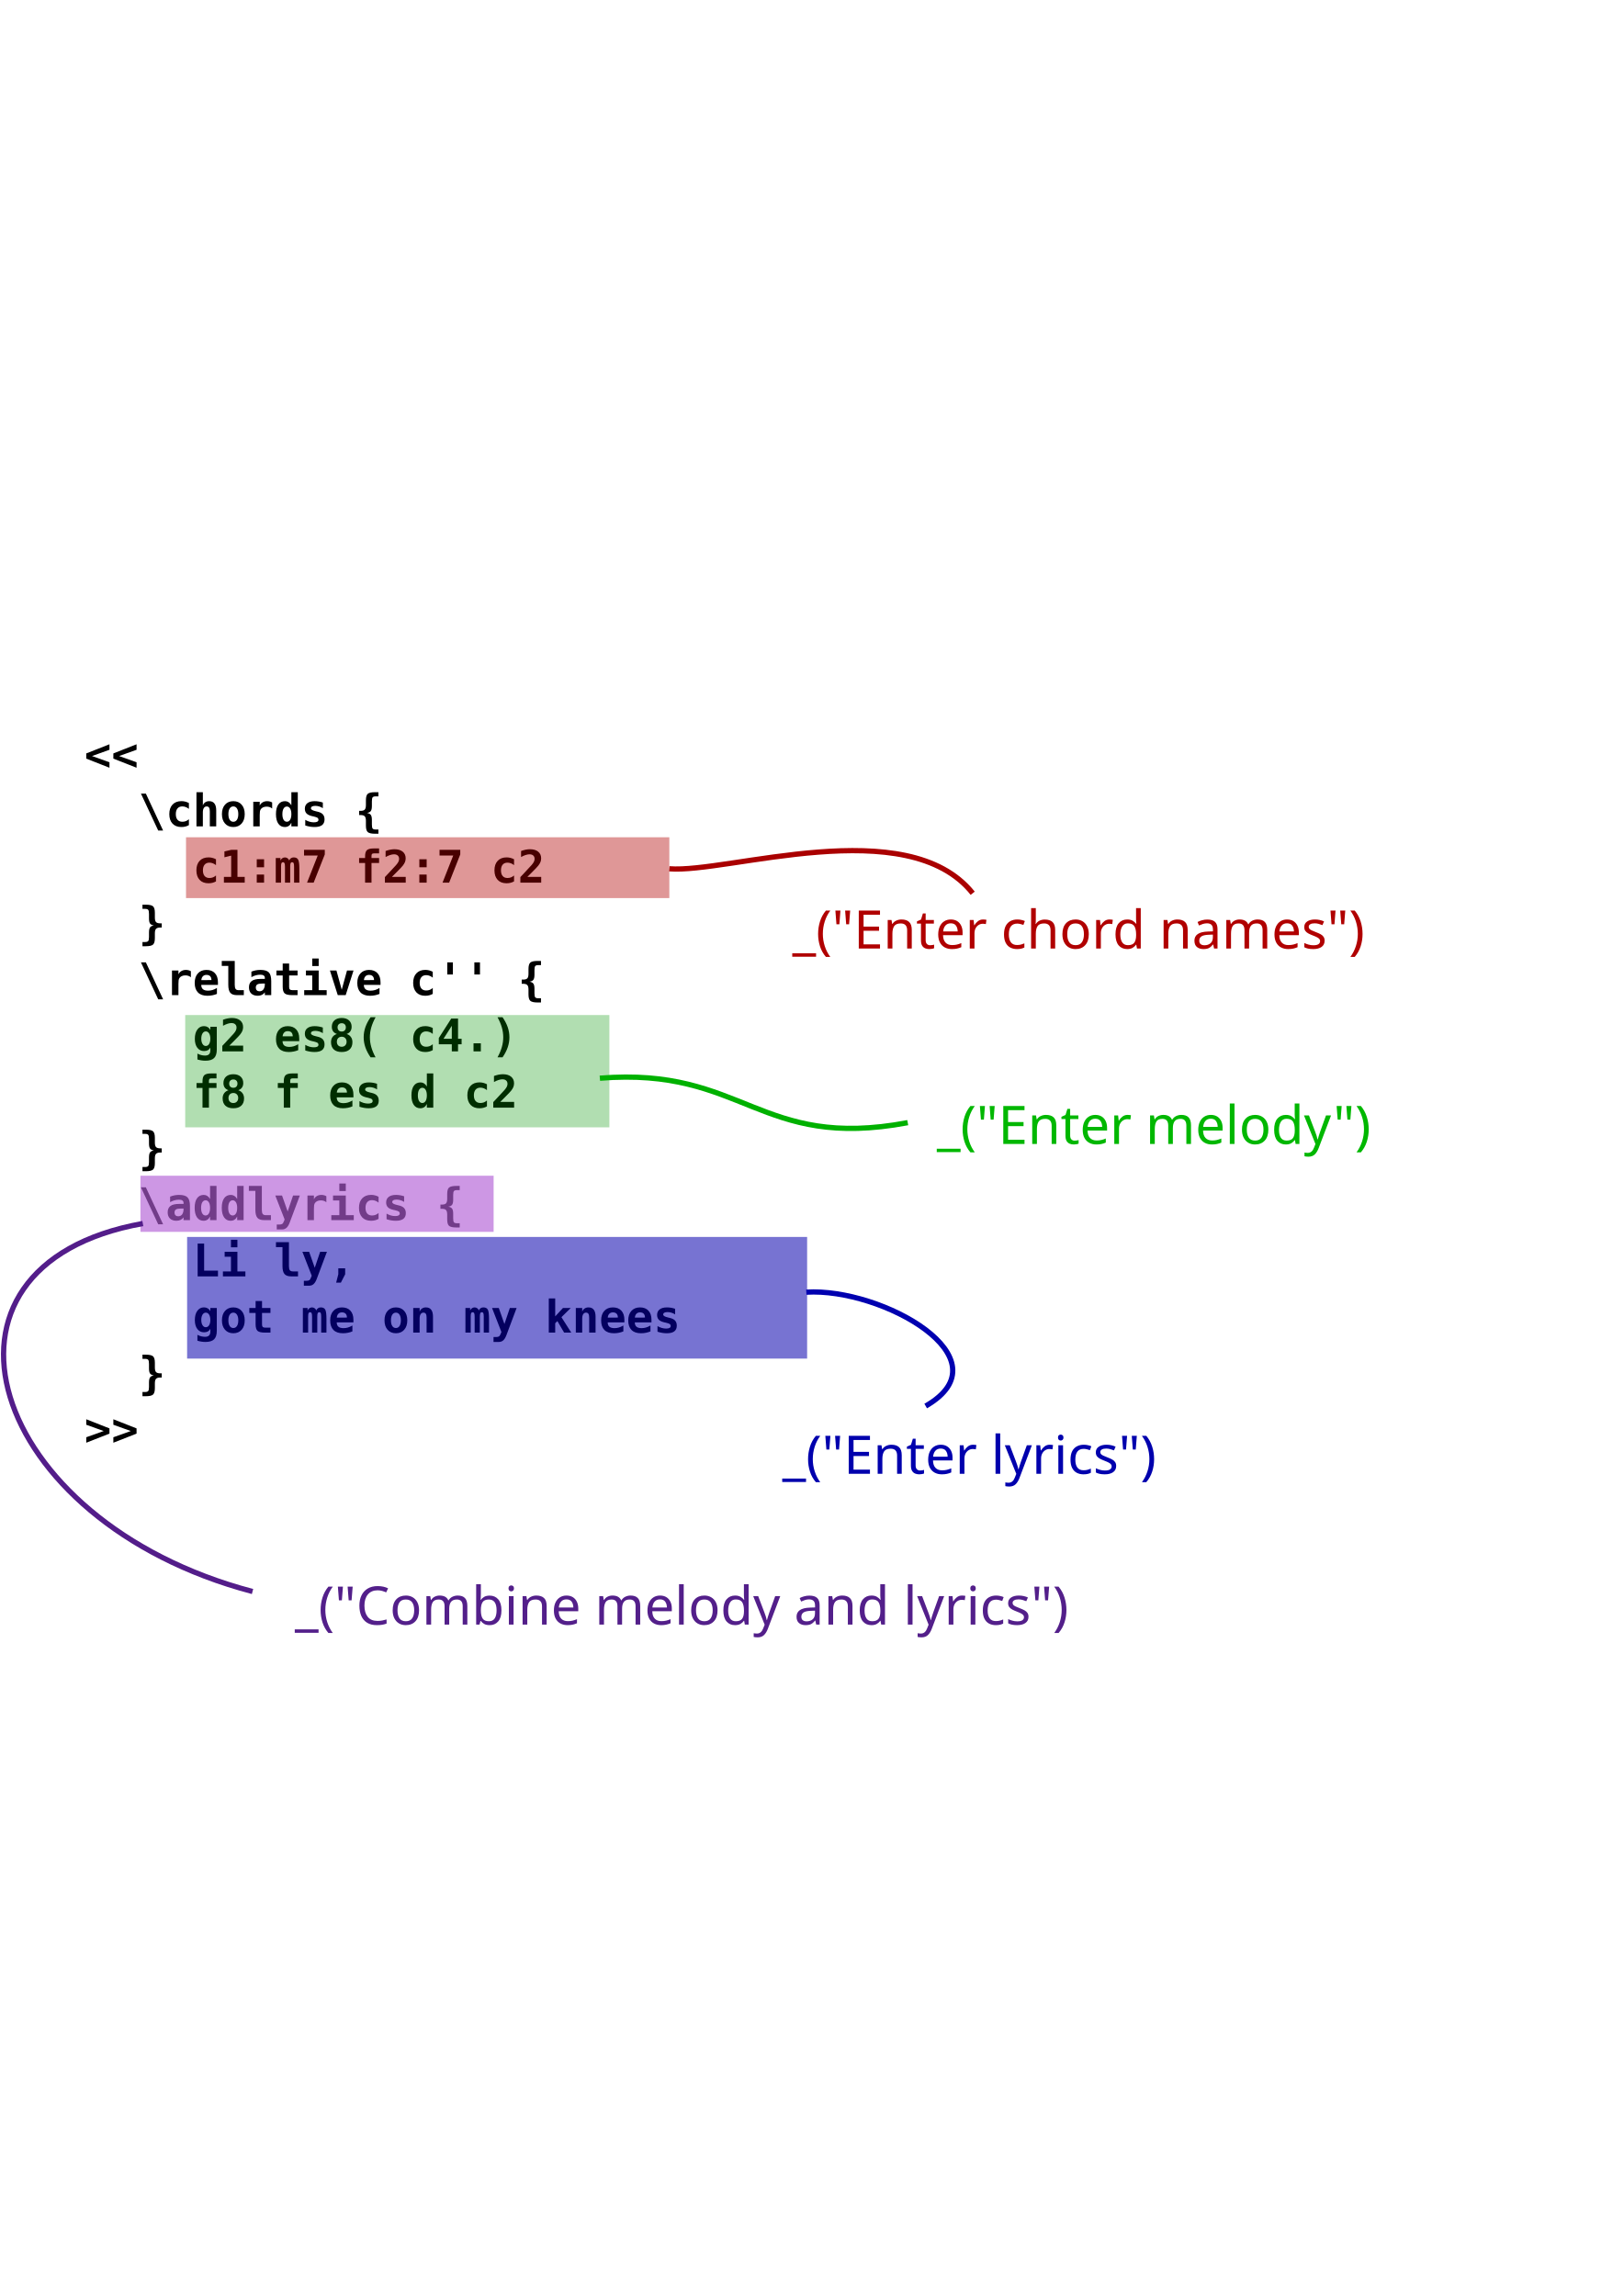
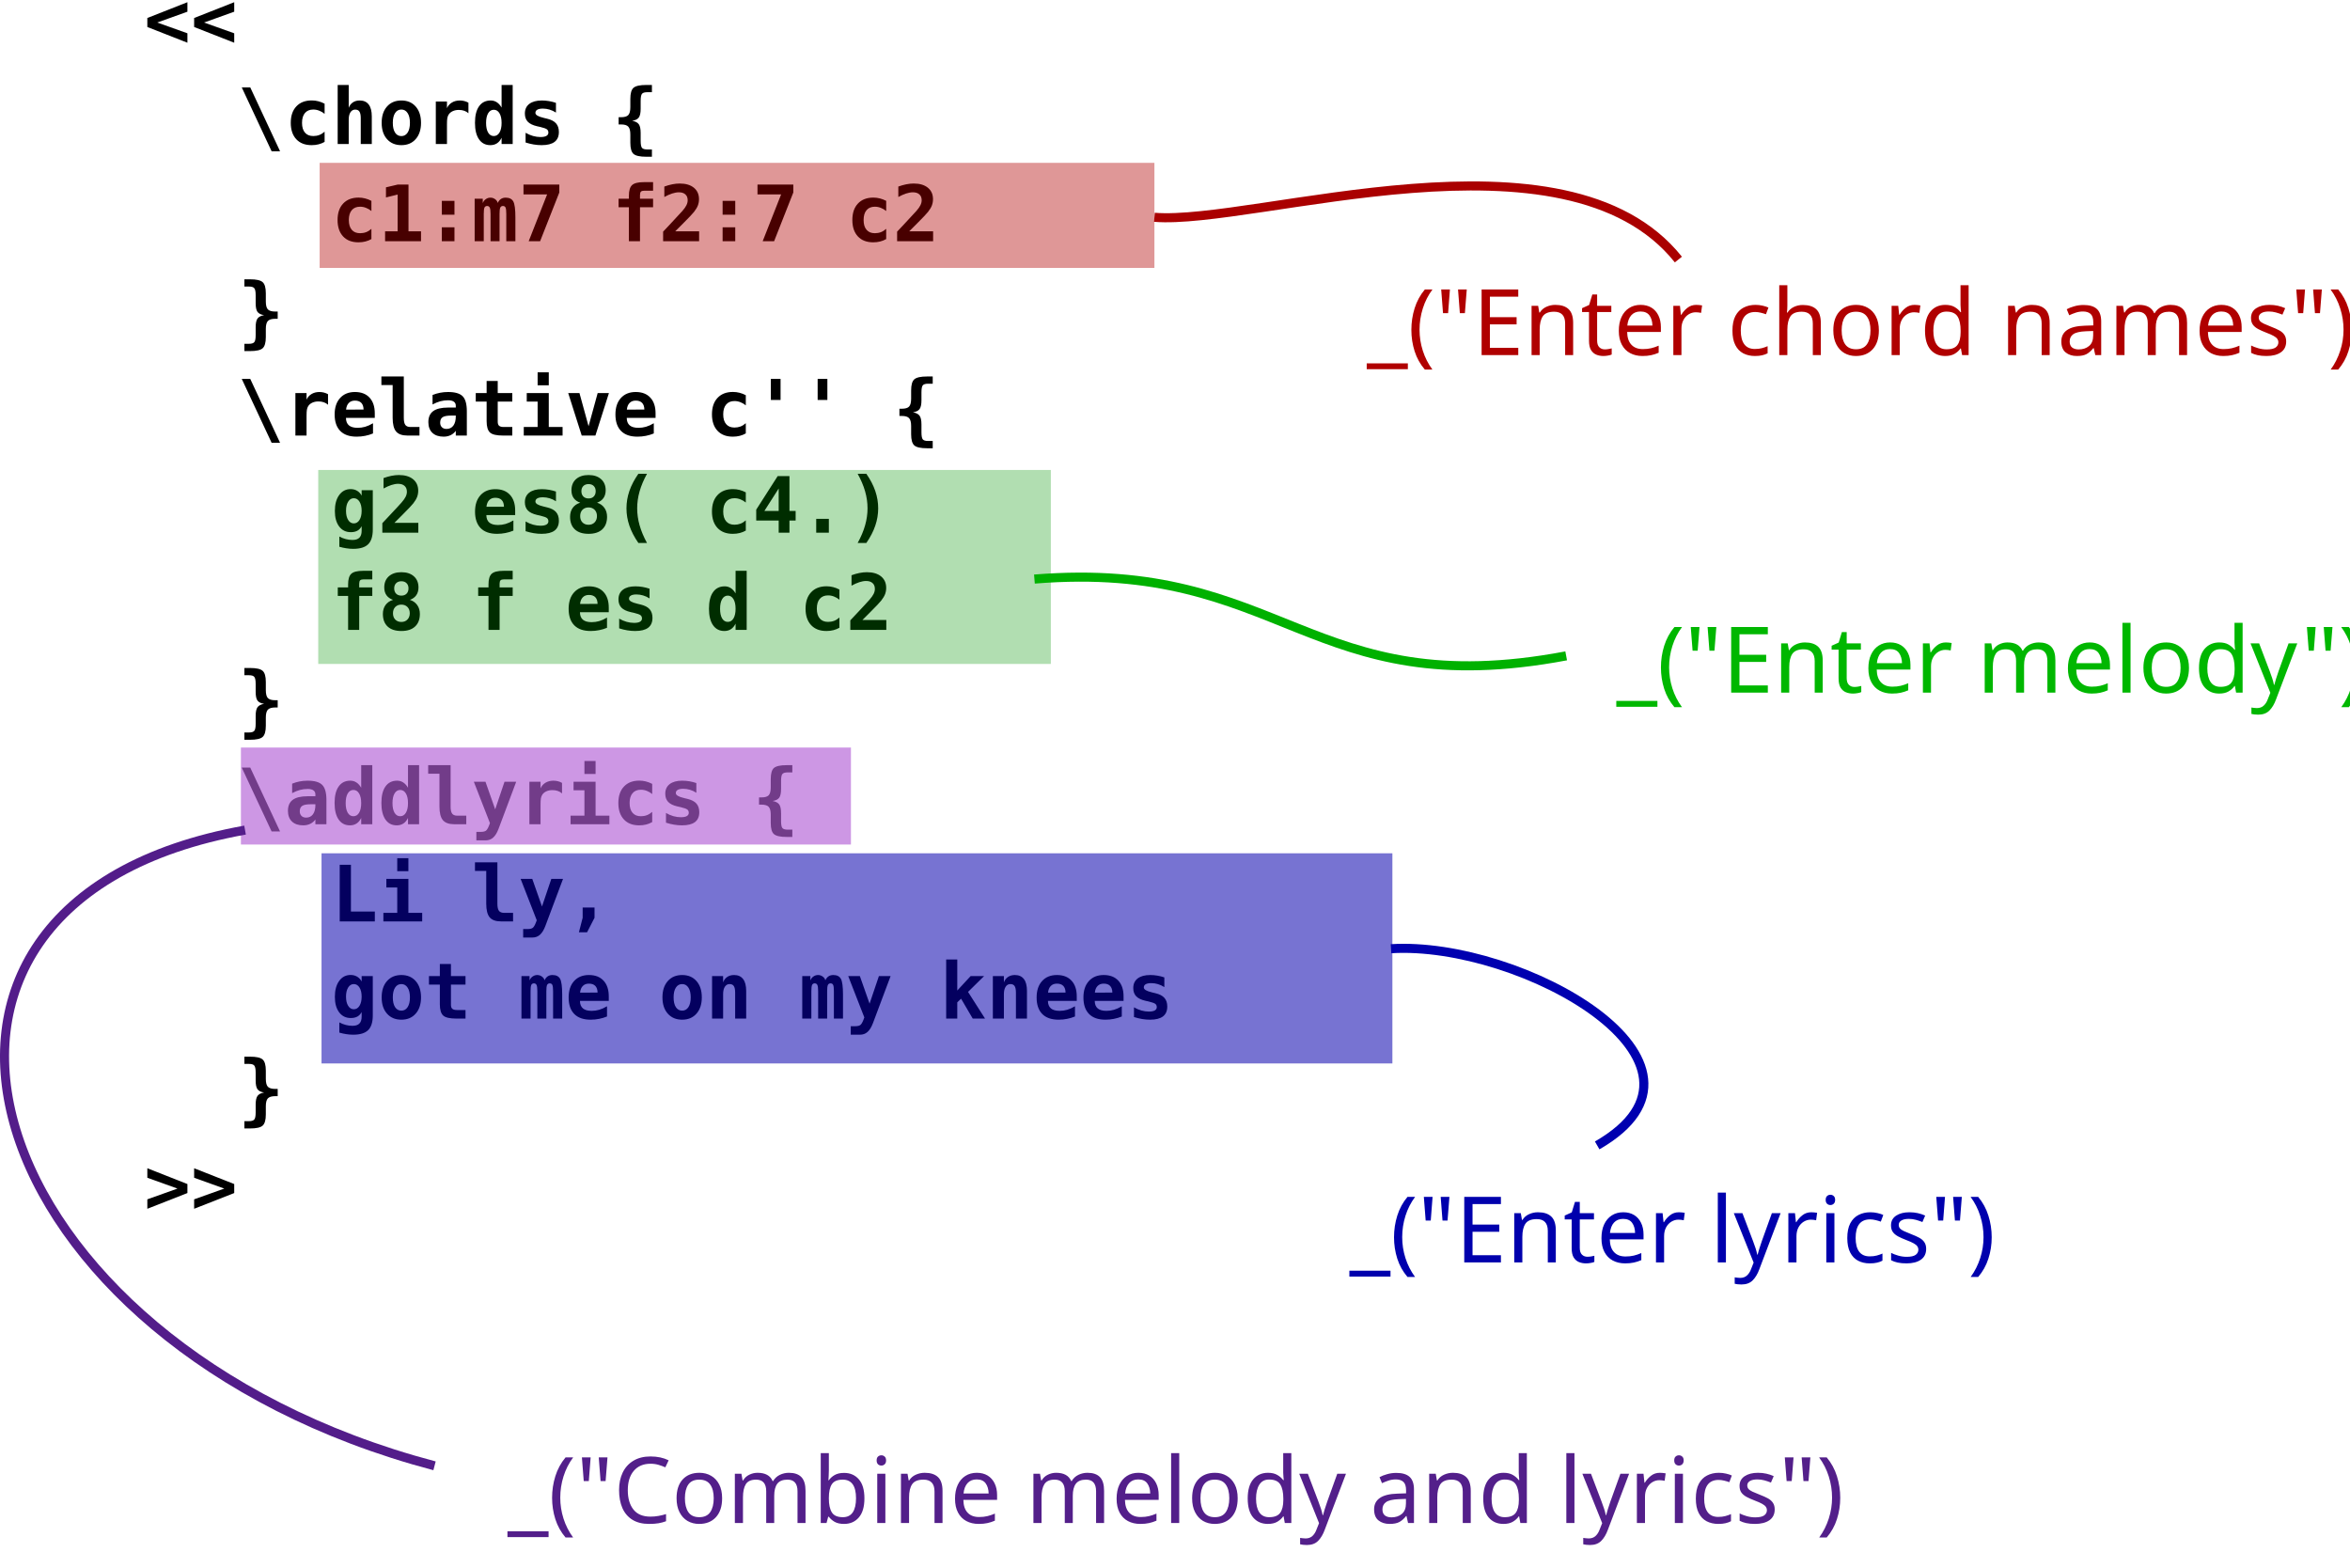
- <svg xmlns="http://www.w3.org/2000/svg" id="svg548" width="210mm" height="297mm">
-   <defs id="defs550" />
-   <text xml:space="preserve" style="fill:black;stroke:none;font-family:Luxi Mono;font-style:normal;font-weight:bold;font-size:22;fill-opacity:1;stroke-opacity:1;stroke-width:1pt;stroke-linejoin:miter;stroke-linecap:butt;text-anchor:start;writing-mode:lr;font-stretch:normal;font-variant:normal;text-align:start;line-height:125%" x="41.21" y="376.52" id="text551">
-     <tspan id="tspan1338" x="41.21" y="376.52">&lt;&lt;</tspan>
-     <tspan id="tspan1340" x="41.21" y="404.02">  \chords {</tspan>
-     <tspan id="tspan1342" x="41.21" y="431.52">    c1:m7 f2:7 c2</tspan>
-     <tspan id="tspan1344" x="41.21" y="459.02">  }</tspan>
-     <tspan id="tspan1346" x="41.21" y="486.52">  \relative c'' {</tspan>
-     <tspan id="tspan1348" x="41.21" y="514.02">    g2 es8( c4.)</tspan>
-     <tspan id="tspan1350" x="41.21" y="541.52">    f8 f es d c2</tspan>
-     <tspan id="tspan1352" x="41.21" y="569.02">  }</tspan>
-     <tspan id="tspan1354" x="41.21" y="596.52">  \addlyrics {</tspan>
-     <tspan id="tspan1356" x="41.21" y="624.02">    Li ly,</tspan>
-     <tspan id="tspan1358" x="41.21" y="651.52">    got me on my knees</tspan>
-     <tspan id="tspan1360" x="41.21" y="679.02">  }</tspan>
-     <tspan id="tspan1362" x="41.21" y="706.52">&gt;&gt;</tspan>
-     <tspan id="tspan1364" x="41.21" y="734.02" />
-     <tspan id="tspan1366" x="41.21" y="761.52">    </tspan>
-     <tspan id="tspan1368" x="41.21" y="789.02" />
-     <tspan id="tspan1370" x="41.21" y="816.52" />
-     <tspan id="tspan1372" x="41.21" y="844.02" />
-     <tspan id="tspan1374" x="41.21" y="871.52">  </tspan>
+ <svg xmlns="http://www.w3.org/2000/svg" id="svg548" width="665.102" height="443.574" version="1.0">
+   <defs id="defs550">
+     </defs>
+   <text xml:space="preserve" style="font-size:22px;font-style:normal;font-variant:normal;font-weight:bold;font-stretch:normal;text-align:start;line-height:125%;writing-mode:lr-tb;text-anchor:start;fill:#000000;fill-opacity:1;stroke:none;stroke-width:1pt;stroke-linecap:butt;stroke-linejoin:miter;stroke-opacity:1;font-family:Luxi Mono" x="40.748" y="13.266" id="text551">
+     <tspan id="tspan1338" x="40.748" y="13.266">&lt;&lt;</tspan>
+     <tspan id="tspan1340" x="40.748" y="40.766">  \chords {</tspan>
+     <tspan id="tspan1342" x="40.748" y="68.266">    c1:m7 f2:7 c2</tspan>
+     <tspan id="tspan1344" x="40.748" y="95.766">  }</tspan>
+     <tspan id="tspan1346" x="40.748" y="123.266">  \relative c'' {</tspan>
+     <tspan id="tspan1348" x="40.748" y="150.766">    g2 es8( c4.)</tspan>
+     <tspan id="tspan1350" x="40.748" y="178.266">    f8 f es d c2</tspan>
+     <tspan id="tspan1352" x="40.748" y="205.766">  }</tspan>
+     <tspan id="tspan1354" x="40.748" y="233.266">  \addlyrics {</tspan>
+     <tspan id="tspan1356" x="40.748" y="260.766">    Li ly,</tspan>
+     <tspan id="tspan1358" x="40.748" y="288.266">    got me on my knees</tspan>
+     <tspan id="tspan1360" x="40.748" y="315.766">  }</tspan>
+     <tspan id="tspan1374" x="40.748" y="343.266">&gt;&gt;</tspan>
  </text>
-   <rect style="font-size:12px;fill:#0900ad;fill-opacity:0.547;fill-rule:evenodd;stroke:none;stroke-width:0.983pt" id="rect663" width="303.077" height="59.472" x="91.462" y="604.744" />
-   <rect style="font-size:12px;fill:#b00000;fill-opacity:0.409;fill-rule:evenodd;stroke:none;stroke-width:0.973pt" id="rect664" width="236.256" height="29.736" x="90.929" y="409.341" />
-   <rect style="font-size:12px;fill:#009400;fill-opacity:0.307;fill-rule:evenodd;stroke:none;stroke-width:0.947pt" id="rect665" width="207.342" height="54.897" x="90.531" y="496.258" />
-   <path style="fill:none;fill-opacity:1;fill-rule:evenodd;stroke:#0000b0;stroke-width:2.567;stroke-linecap:butt;stroke-linejoin:miter;stroke-opacity:1" d="M 394.148,631.748 C 430.984,629.461 492.96,664.172 452.497,687.412" id="path666" />
-   <path style="fill:none;fill-opacity:1;fill-rule:evenodd;stroke:#00b100;stroke-width:2.567;stroke-linecap:butt;stroke-linejoin:miter;stroke-opacity:1" d="M 293.225,527.137 C 363.648,521.419 371.03,562.593 443.724,548.868" id="path667" />
-   <path style="fill:none;fill-opacity:1;fill-rule:evenodd;stroke:#aa0000;stroke-width:2.567;stroke-linecap:butt;stroke-linejoin:miter;stroke-opacity:1" d="M 327.186,424.753 C 355.582,427.04 443.566,396.713 475.479,436.708" id="path668" />
-   <text style="font-size:26px;font-style:normal;font-weight:normal;writing-mode:lr-tb;text-anchor:start;fill:#b00000;fill-opacity:1;stroke:none;stroke-width:1pt;stroke-linecap:butt;stroke-linejoin:miter;stroke-opacity:1;font-family:Bitstream Charter" x="387.322" y="463.741" id="text669">
-     <tspan x="387.322" y="463.741" id="tspan672">_("Enter chord names")</tspan>
+   <rect style="font-size:12px;fill:#0900ad;fill-opacity:0.547;fill-rule:evenodd;stroke:none;stroke-width:0.983pt" id="rect663" width="303.077" height="59.472" x="91" y="241.49" />
+   <rect style="font-size:12px;fill:#b00000;fill-opacity:0.409;fill-rule:evenodd;stroke:none;stroke-width:0.973pt" id="rect664" width="236.256" height="29.736" x="90.467" y="46.087" />
+   <rect style="font-size:12px;fill:#009400;fill-opacity:0.307;fill-rule:evenodd;stroke:none;stroke-width:0.947pt" id="rect665" width="207.342" height="54.897" x="90.069" y="133.004" />
+   <path style="fill:none;fill-opacity:1;fill-rule:evenodd;stroke:#0000b0;stroke-width:2.567;stroke-linecap:butt;stroke-linejoin:miter;stroke-opacity:1" d="M 393.687,268.494 C 430.522,266.206 492.498,300.917 452.036,324.158" id="path666" />
+   <path style="fill:none;fill-opacity:1;fill-rule:evenodd;stroke:#00b100;stroke-width:2.567;stroke-linecap:butt;stroke-linejoin:miter;stroke-opacity:1" d="M 292.764,163.882 C 363.186,158.165 370.568,199.338 443.262,185.614" id="path667" />
+   <path style="fill:none;fill-opacity:1;fill-rule:evenodd;stroke:#aa0000;stroke-width:2.567;stroke-linecap:butt;stroke-linejoin:miter;stroke-opacity:1" d="M 326.724,61.499 C 355.12,63.786 443.104,33.458 475.018,73.454" id="path668" />
+   <text style="font-size:26px;font-style:normal;font-weight:normal;writing-mode:lr-tb;text-anchor:start;fill:#b00000;fill-opacity:1;stroke:none;stroke-width:1pt;stroke-linecap:butt;stroke-linejoin:miter;stroke-opacity:1;font-family:Bitstream Charter" x="386.861" y="100.487" id="text669">
+     <tspan x="386.861" y="100.487" id="tspan672">_("Enter chord names")</tspan>
  </text>
-   <text style="font-size:26px;font-style:normal;font-weight:normal;writing-mode:lr-tb;text-anchor:start;fill:#00b700;fill-opacity:1;stroke:none;stroke-width:1pt;stroke-linecap:butt;stroke-linejoin:miter;stroke-opacity:1;font-family:Bitstream Charter" x="457.956" y="559.276" id="text674">
-     <tspan x="457.956" y="559.276" id="tspan679">_("Enter melody")</tspan>
+   <text style="font-size:26px;font-style:normal;font-weight:normal;writing-mode:lr-tb;text-anchor:start;fill:#00b700;fill-opacity:1;stroke:none;stroke-width:1pt;stroke-linecap:butt;stroke-linejoin:miter;stroke-opacity:1;font-family:Bitstream Charter" x="457.494" y="196.022" id="text674">
+     <tspan x="457.494" y="196.022" id="tspan679">_("Enter melody")</tspan>
  </text>
-   <text style="font-size:26px;font-style:normal;font-weight:normal;writing-mode:lr-tb;text-anchor:start;fill:#0000ad;fill-opacity:1;stroke:none;stroke-width:1pt;stroke-linecap:butt;stroke-linejoin:miter;stroke-opacity:1;font-family:Bitstream Charter" x="382.411" y="720.537" id="text681">
+   <text style="font-size:26px;font-style:normal;font-weight:normal;writing-mode:lr-tb;text-anchor:start;fill:#0000ad;fill-opacity:1;stroke:none;stroke-width:1pt;stroke-linecap:butt;stroke-linejoin:miter;stroke-opacity:1;font-family:Bitstream Charter" x="381.95" y="357.283" id="text681">
    <tspan id="tspan682">_("Enter lyrics")</tspan>
  </text>
-   <rect style="font-size:12px;fill:#b25ed5;fill-opacity:0.643;fill-rule:evenodd;stroke-width:1pt" id="rect686" width="172.649" height="27.448" x="68.646" y="574.813" />
-   <path style="fill:none;fill-opacity:1;fill-rule:evenodd;stroke:#531d8a;stroke-width:2.567;stroke-linecap:butt;stroke-linejoin:miter;stroke-opacity:1" d="M 69.817,598.177 C -44.901,618.745 -6.302,743.83 123.444,778.093" id="path687" />
-   <text style="font-size:26;font-style:normal;font-weight:normal;fill:#531f8a;fill-opacity:1;stroke:none;stroke-width:1pt;stroke-linecap:butt;stroke-linejoin:miter;stroke-opacity:1;font-family:Bitstream Charter;text-anchor:start;writing-mode:lr;" x="144.127" y="794.271" id="text688">
-     <tspan id="tspan689">
- _("Combine melody and lyrics")</tspan>
+   <rect style="font-size:12px;fill:#b25ed5;fill-opacity:0.643;fill-rule:evenodd;stroke-width:1pt" id="rect686" width="172.649" height="27.448" x="68.185" y="211.559" />
+   <path style="fill:none;fill-opacity:1;fill-rule:evenodd;stroke:#531d8a;stroke-width:2.567;stroke-linecap:butt;stroke-linejoin:miter;stroke-opacity:1" d="M 69.355,234.923 C -45.362,255.491 -6.764,380.575 122.982,414.838" id="path687" />
+   <text style="font-size:26px;font-style:normal;font-weight:normal;writing-mode:lr-tb;text-anchor:start;fill:#531f8a;fill-opacity:1;stroke:none;stroke-width:1pt;stroke-linecap:butt;stroke-linejoin:miter;stroke-opacity:1;font-family:Bitstream Charter" x="143.665" y="431.016" id="text688">
+     <tspan id="tspan689">_("Combine melody and lyrics")</tspan>
  </text>
</svg>
